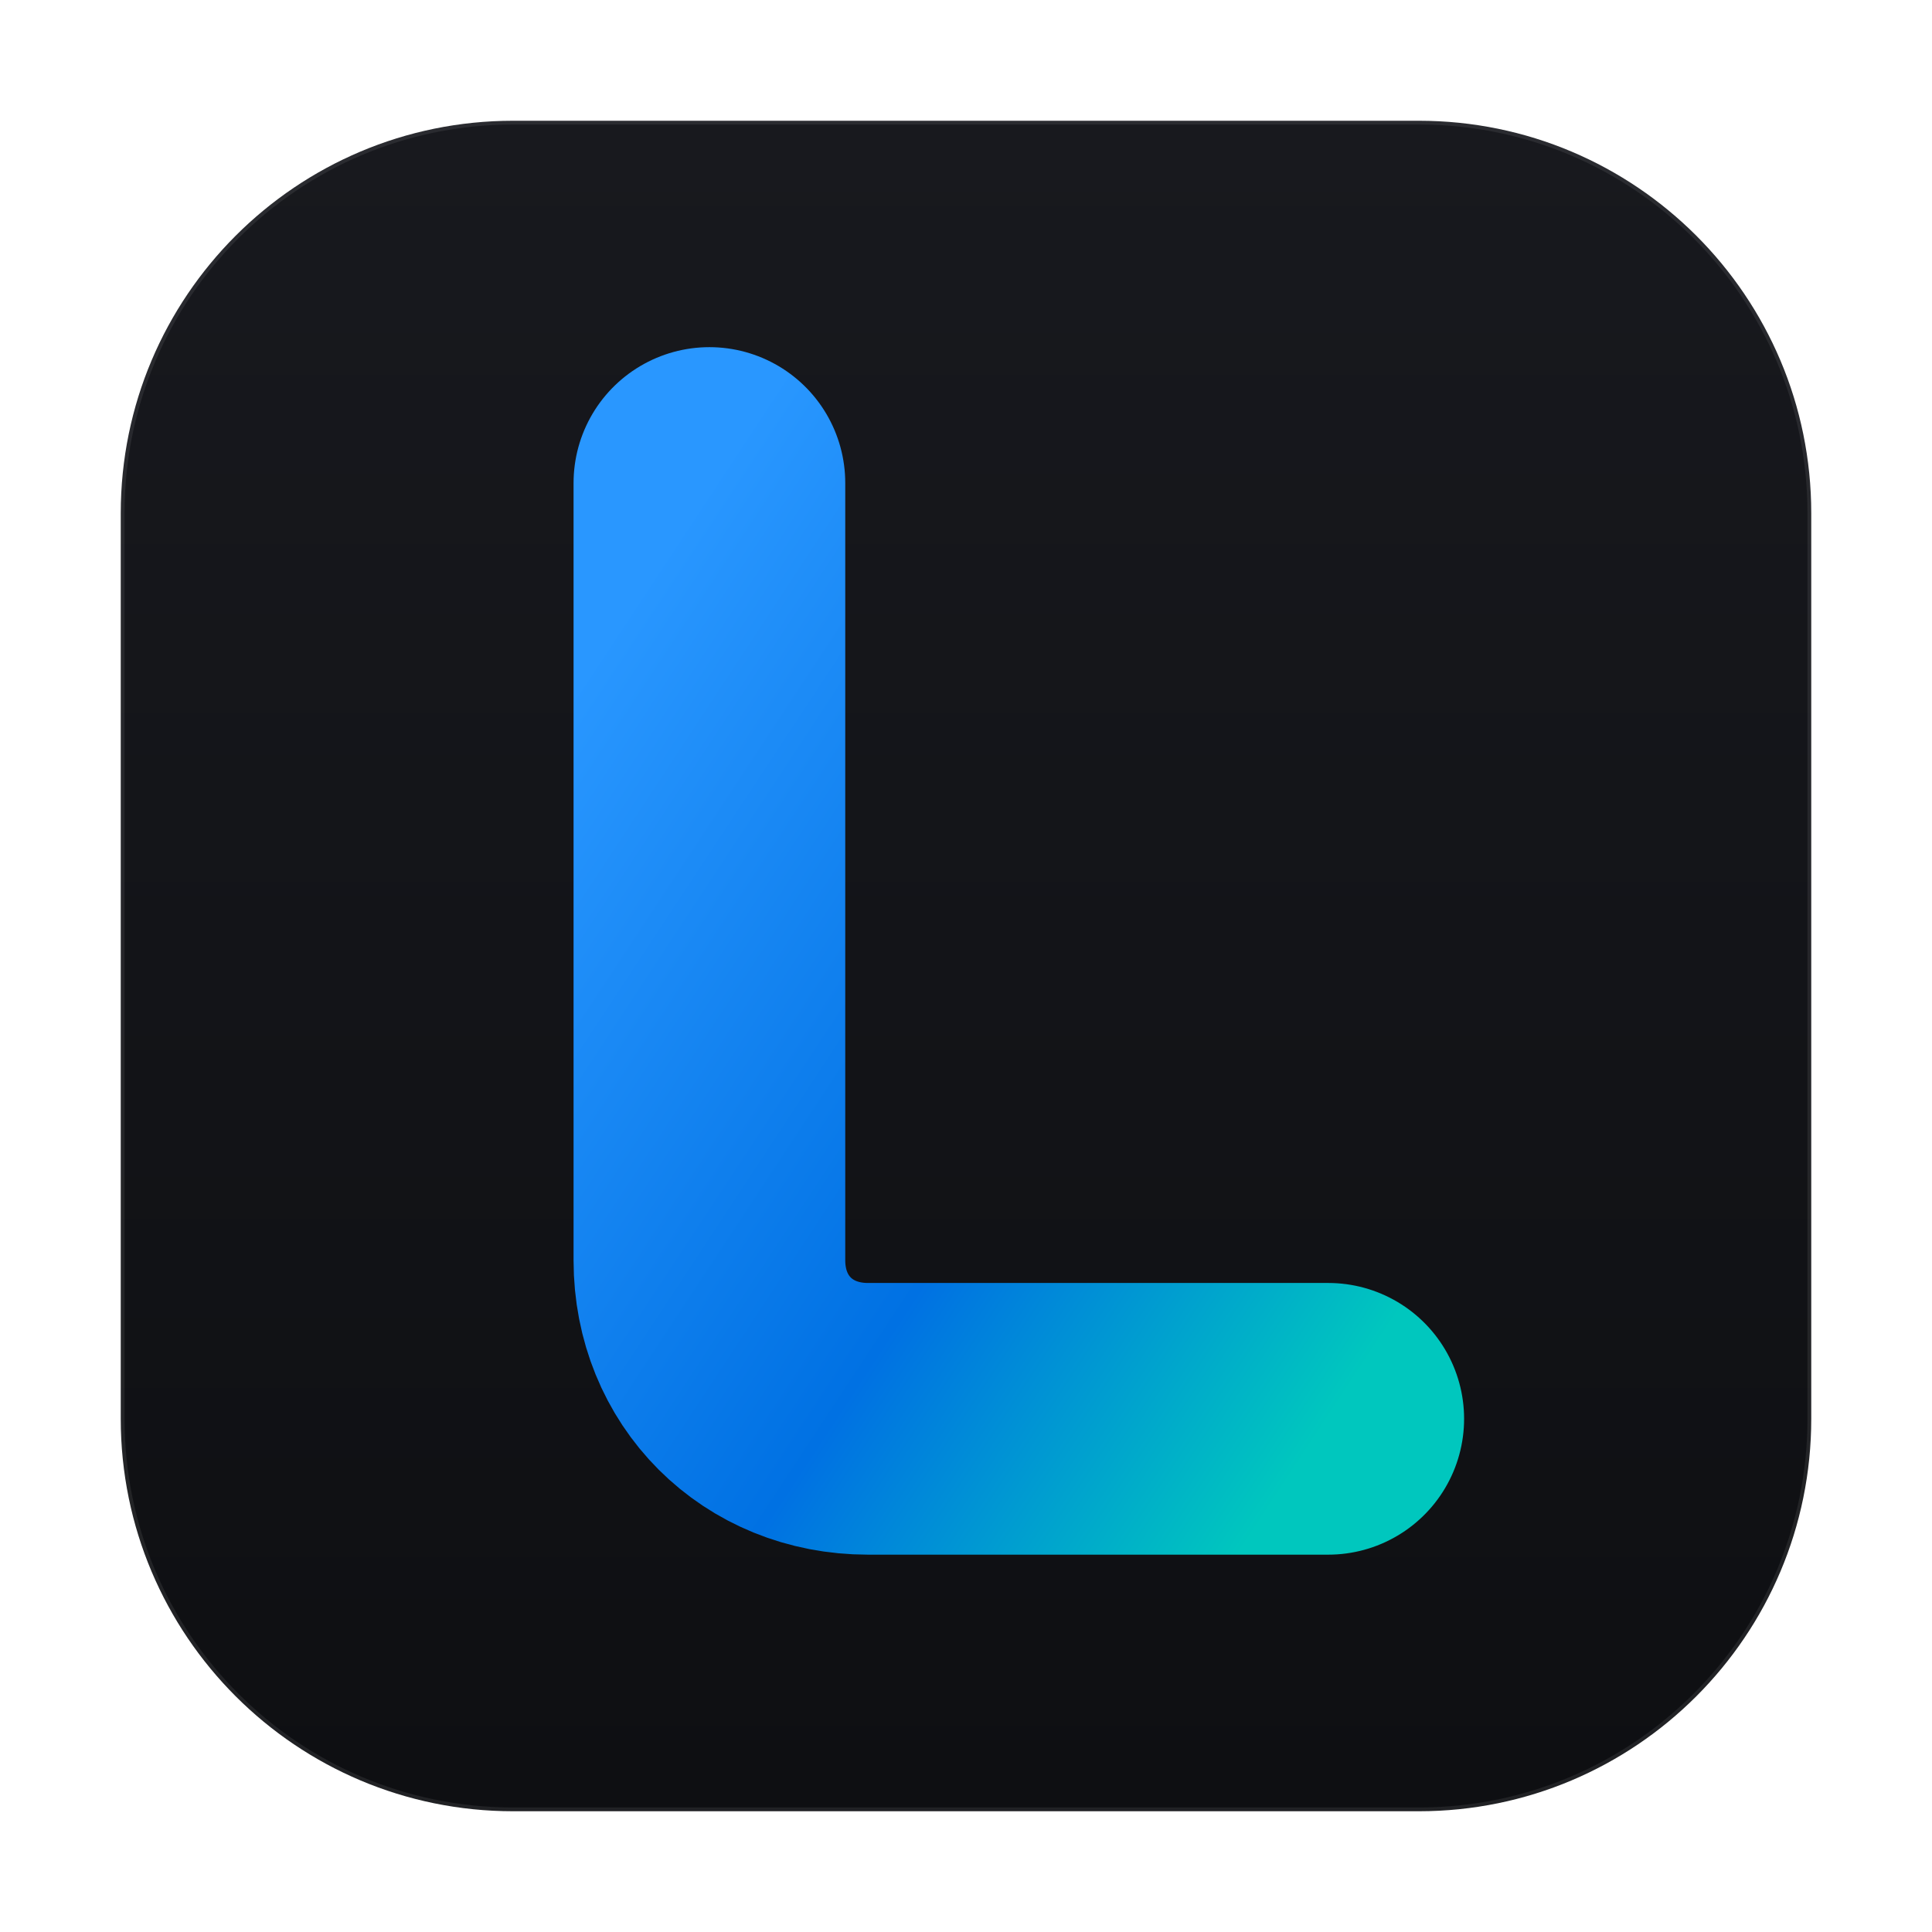
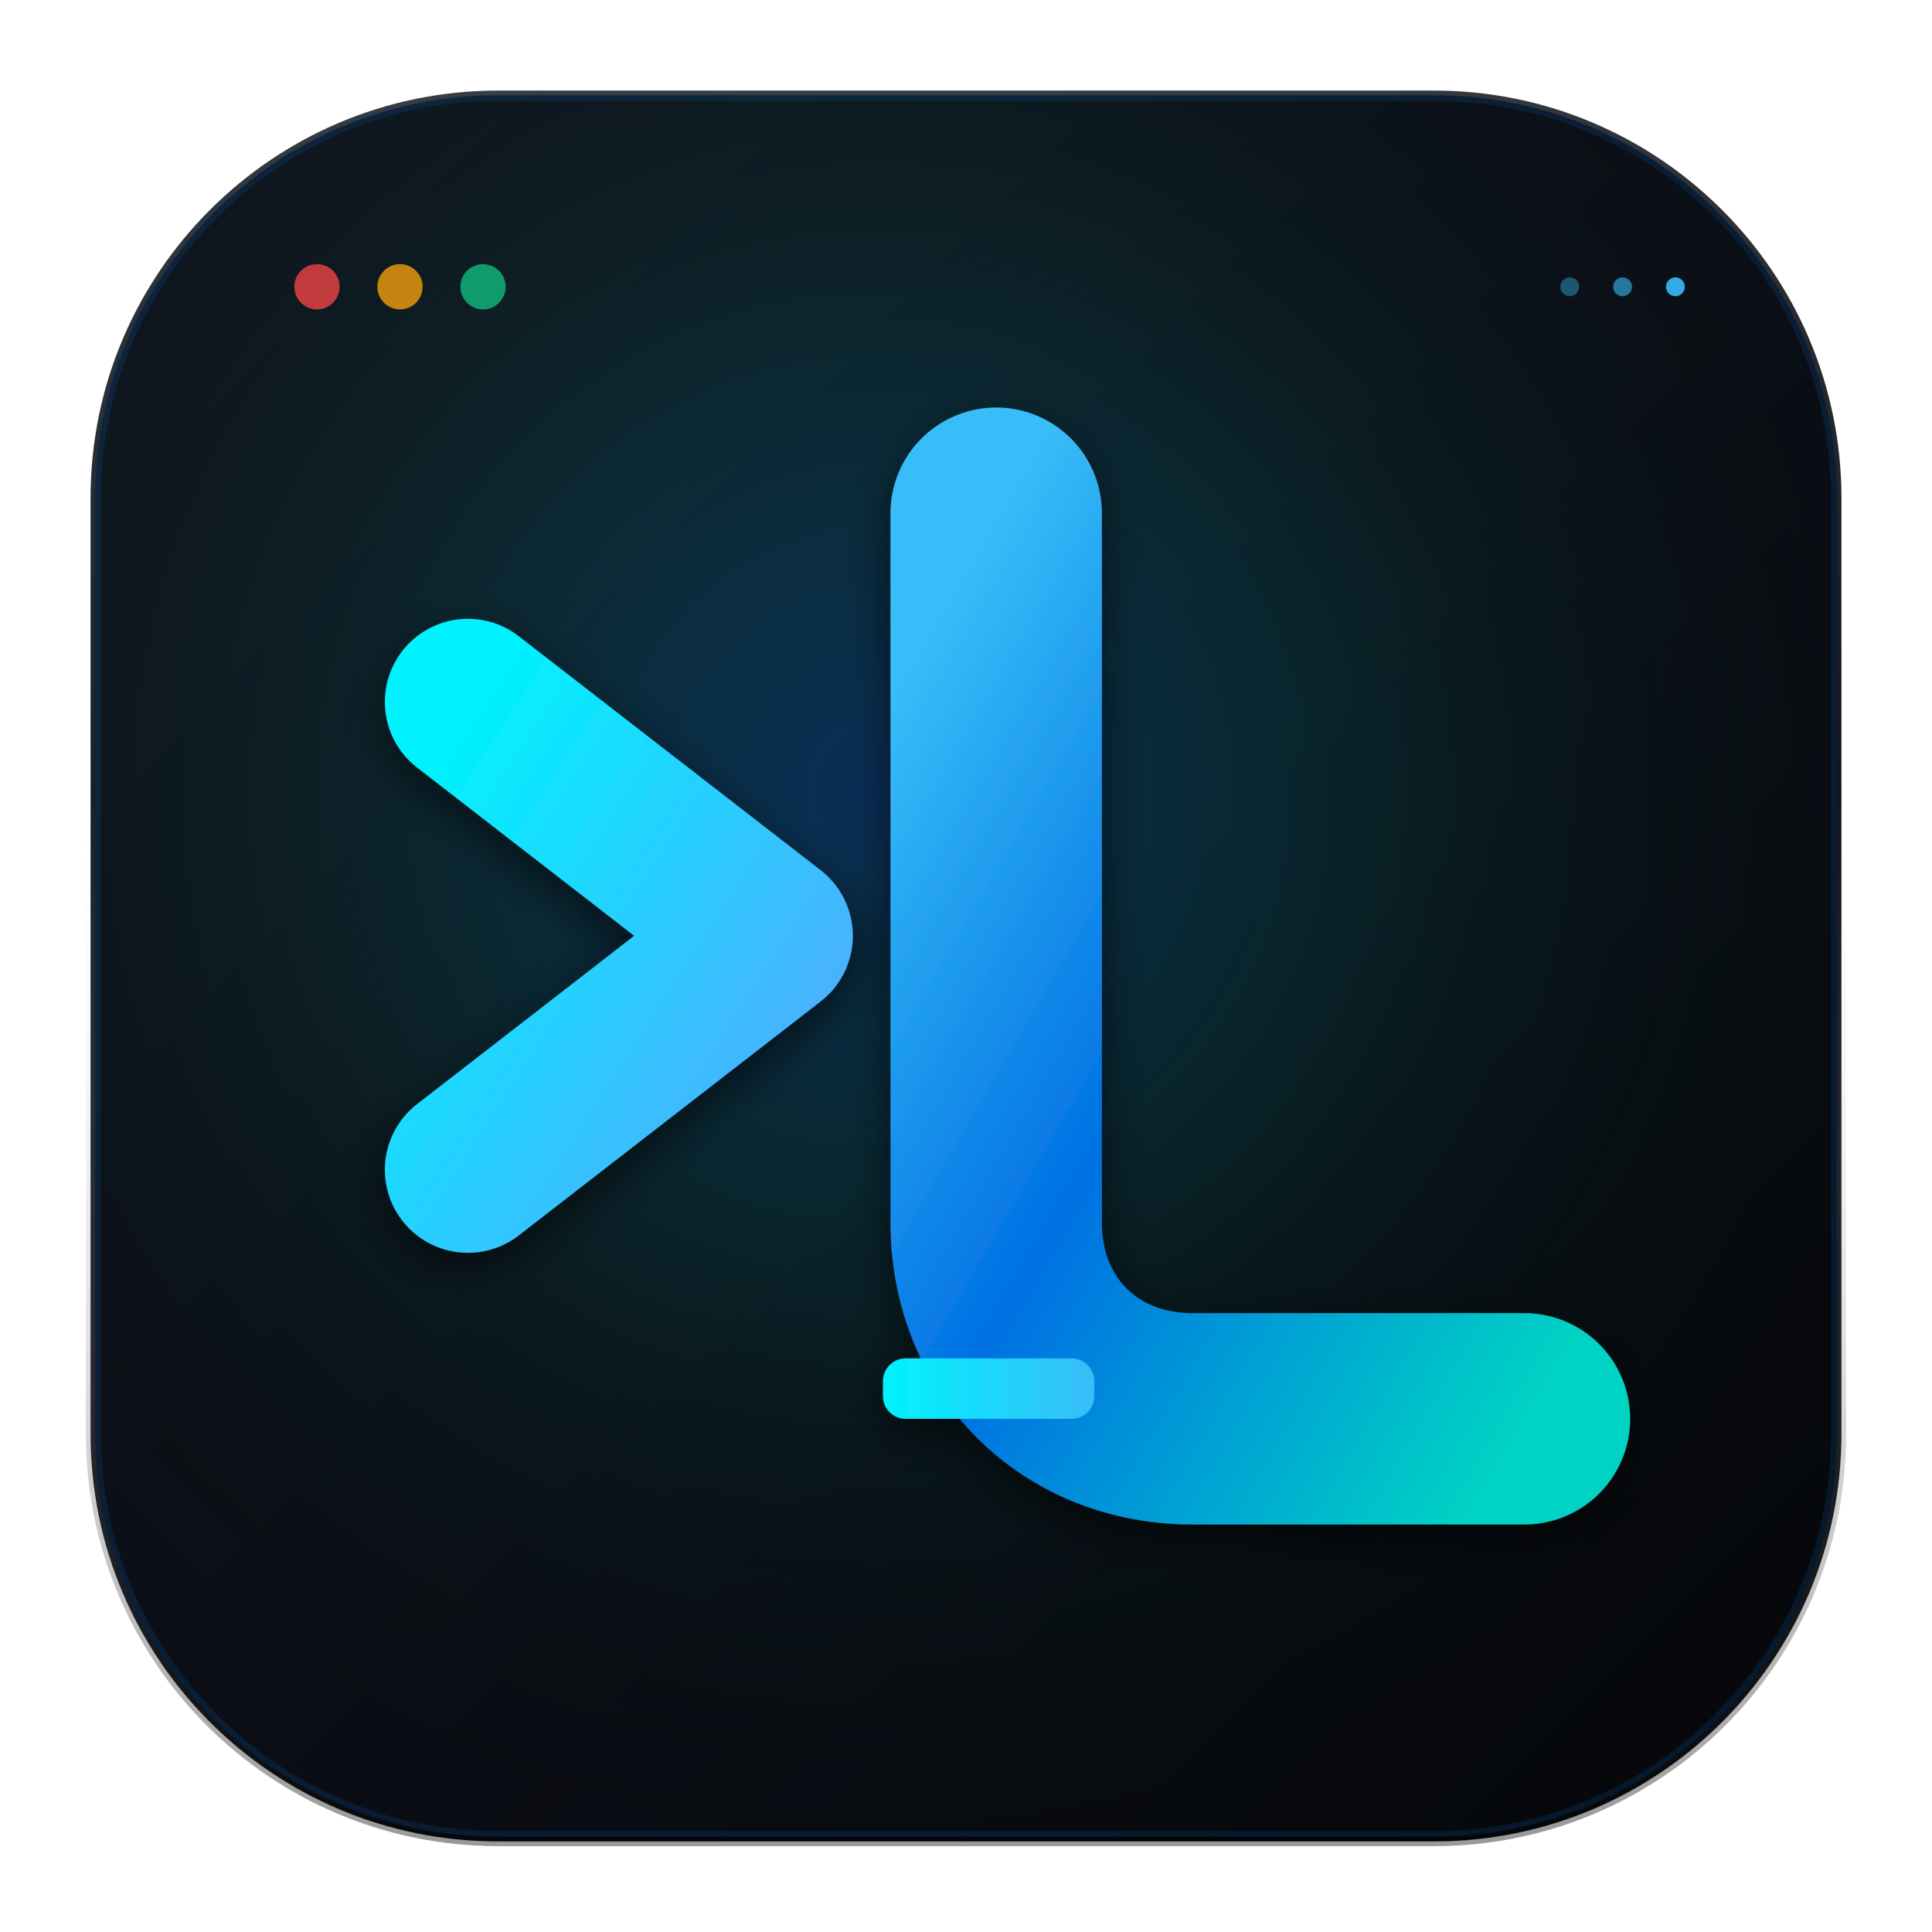
<svg xmlns="http://www.w3.org/2000/svg" viewBox="0 0 512 512" width="512" height="512">
  <defs>
-     <linearGradient id="lynterminal_bg" x1="0%" y1="0%" x2="0%" y2="100%">
-       <stop offset="0%" stop-color="#18191E" />
-       <stop offset="100%" stop-color="#0E0F12" />
+     <linearGradient id="lyn_bg" x1="0%" y1="0%" x2="100%" y2="100%">
+       <stop offset="0%" stop-color="#11141D" />
+       <stop offset="50%" stop-color="#0B0E15" />
+       <stop offset="100%" stop-color="#05070A" />
    </linearGradient>
-     <linearGradient id="lynterminal_stroke" x1="0%" y1="0%" x2="100%" y2="100%">
-       <stop offset="0%" stop-color="#2997FF" />
-       <stop offset="60%" stop-color="#0071E3" />
-       <stop offset="100%" stop-color="#00C7BE" />
+     <radialGradient id="lyn_glow" cx="45%" cy="40%" r="65%">
+       <stop offset="0%" stop-color="#0071E3" stop-opacity="0.32" />
+       <stop offset="50%" stop-color="#00C7BE" stop-opacity="0.08" />
+       <stop offset="100%" stop-color="#000000" stop-opacity="0" />
+     </radialGradient>
+     <linearGradient id="lyn_primary_grad" x1="0%" y1="0%" x2="100%" y2="100%">
+       <stop offset="0%" stop-color="#38BDF8" />
+       <stop offset="45%" stop-color="#0071E3" />
+       <stop offset="100%" stop-color="#00D2C4" />
    </linearGradient>
+     <linearGradient id="lyn_prompt_grad" x1="0%" y1="0%" x2="100%" y2="100%">
+       <stop offset="0%" stop-color="#00F2FE" />
+       <stop offset="100%" stop-color="#4FACFE" />
+     </linearGradient>
+     <linearGradient id="lyn_cursor_grad" x1="0%" y1="0%" x2="100%" y2="0%">
+       <stop offset="0%" stop-color="#00F2FE" />
+       <stop offset="100%" stop-color="#38BDF8" />
+     </linearGradient>
+     <linearGradient id="lyn_bevel" x1="0%" y1="0%" x2="0%" y2="100%">
+       <stop offset="0%" stop-color="#FFFFFF" stop-opacity="0.16" />
+       <stop offset="40%" stop-color="#FFFFFF" stop-opacity="0.04" />
+       <stop offset="100%" stop-color="#000000" stop-opacity="0.4" />
+     </linearGradient>
+     <filter id="lyn_shadow" x="-20%" y="-20%" width="140%" height="140%">
+       <feDropShadow dx="0" dy="12" stdDeviation="16" flood-color="#0071E3" flood-opacity="0.38" />
+       <feDropShadow dx="0" dy="4" stdDeviation="6" flood-color="#000000" flood-opacity="0.6" />
+     </filter>
  </defs>
-   <rect x="32" y="32" width="448" height="448" rx="104" fill="url(#lynterminal_bg)" />
-   <rect x="32" y="32" width="448" height="448" rx="104" fill="none" stroke="rgba(255,255,255,0.08)" stroke-width="2" />
-   <path d="M 188 128             V 334             C 188 358 206 376 230 376             H 352" fill="none" stroke="url(#lynterminal_stroke)" stroke-width="72" stroke-linecap="round" stroke-linejoin="round" />
+   <rect x="24" y="24" width="464" height="464" rx="108" fill="url(#lyn_bg)" />
+   <rect x="24" y="24" width="464" height="464" rx="108" fill="url(#lyn_glow)" />
+   <rect x="24" y="24" width="464" height="464" rx="108" fill="none" stroke="url(#lyn_bevel)" stroke-width="2.5" />
+   <rect x="26" y="26" width="460" height="460" rx="106" fill="none" stroke="rgba(0, 113, 227, 0.15)" stroke-width="1.5" />
+   <circle cx="84" cy="76" r="6" fill="#EF4444" opacity="0.8" />
+   <circle cx="106" cy="76" r="6" fill="#F59E0B" opacity="0.8" />
+   <circle cx="128" cy="76" r="6" fill="#10B981" opacity="0.8" />
+   <circle cx="416" cy="76" r="2.5" fill="#38BDF8" opacity="0.4" />
+   <circle cx="430" cy="76" r="2.5" fill="#38BDF8" opacity="0.6" />
+   <circle cx="444" cy="76" r="2.5" fill="#38BDF8" opacity="0.9" />
+   <g filter="url(#lyn_shadow)">
+     <path d="M 124 186              L 204 248              L 124 310" fill="none" stroke="url(#lyn_prompt_grad)" stroke-width="44" stroke-linecap="round" stroke-linejoin="round" />
+     <path d="M 264 136              V 324              C 264 354 286 376 316 376              H 404" fill="none" stroke="url(#lyn_primary_grad)" stroke-width="56" stroke-linecap="round" stroke-linejoin="round" />
+     <rect x="234" y="360" width="56" height="16" rx="6" fill="url(#lyn_cursor_grad)" />
+   </g>
</svg>
